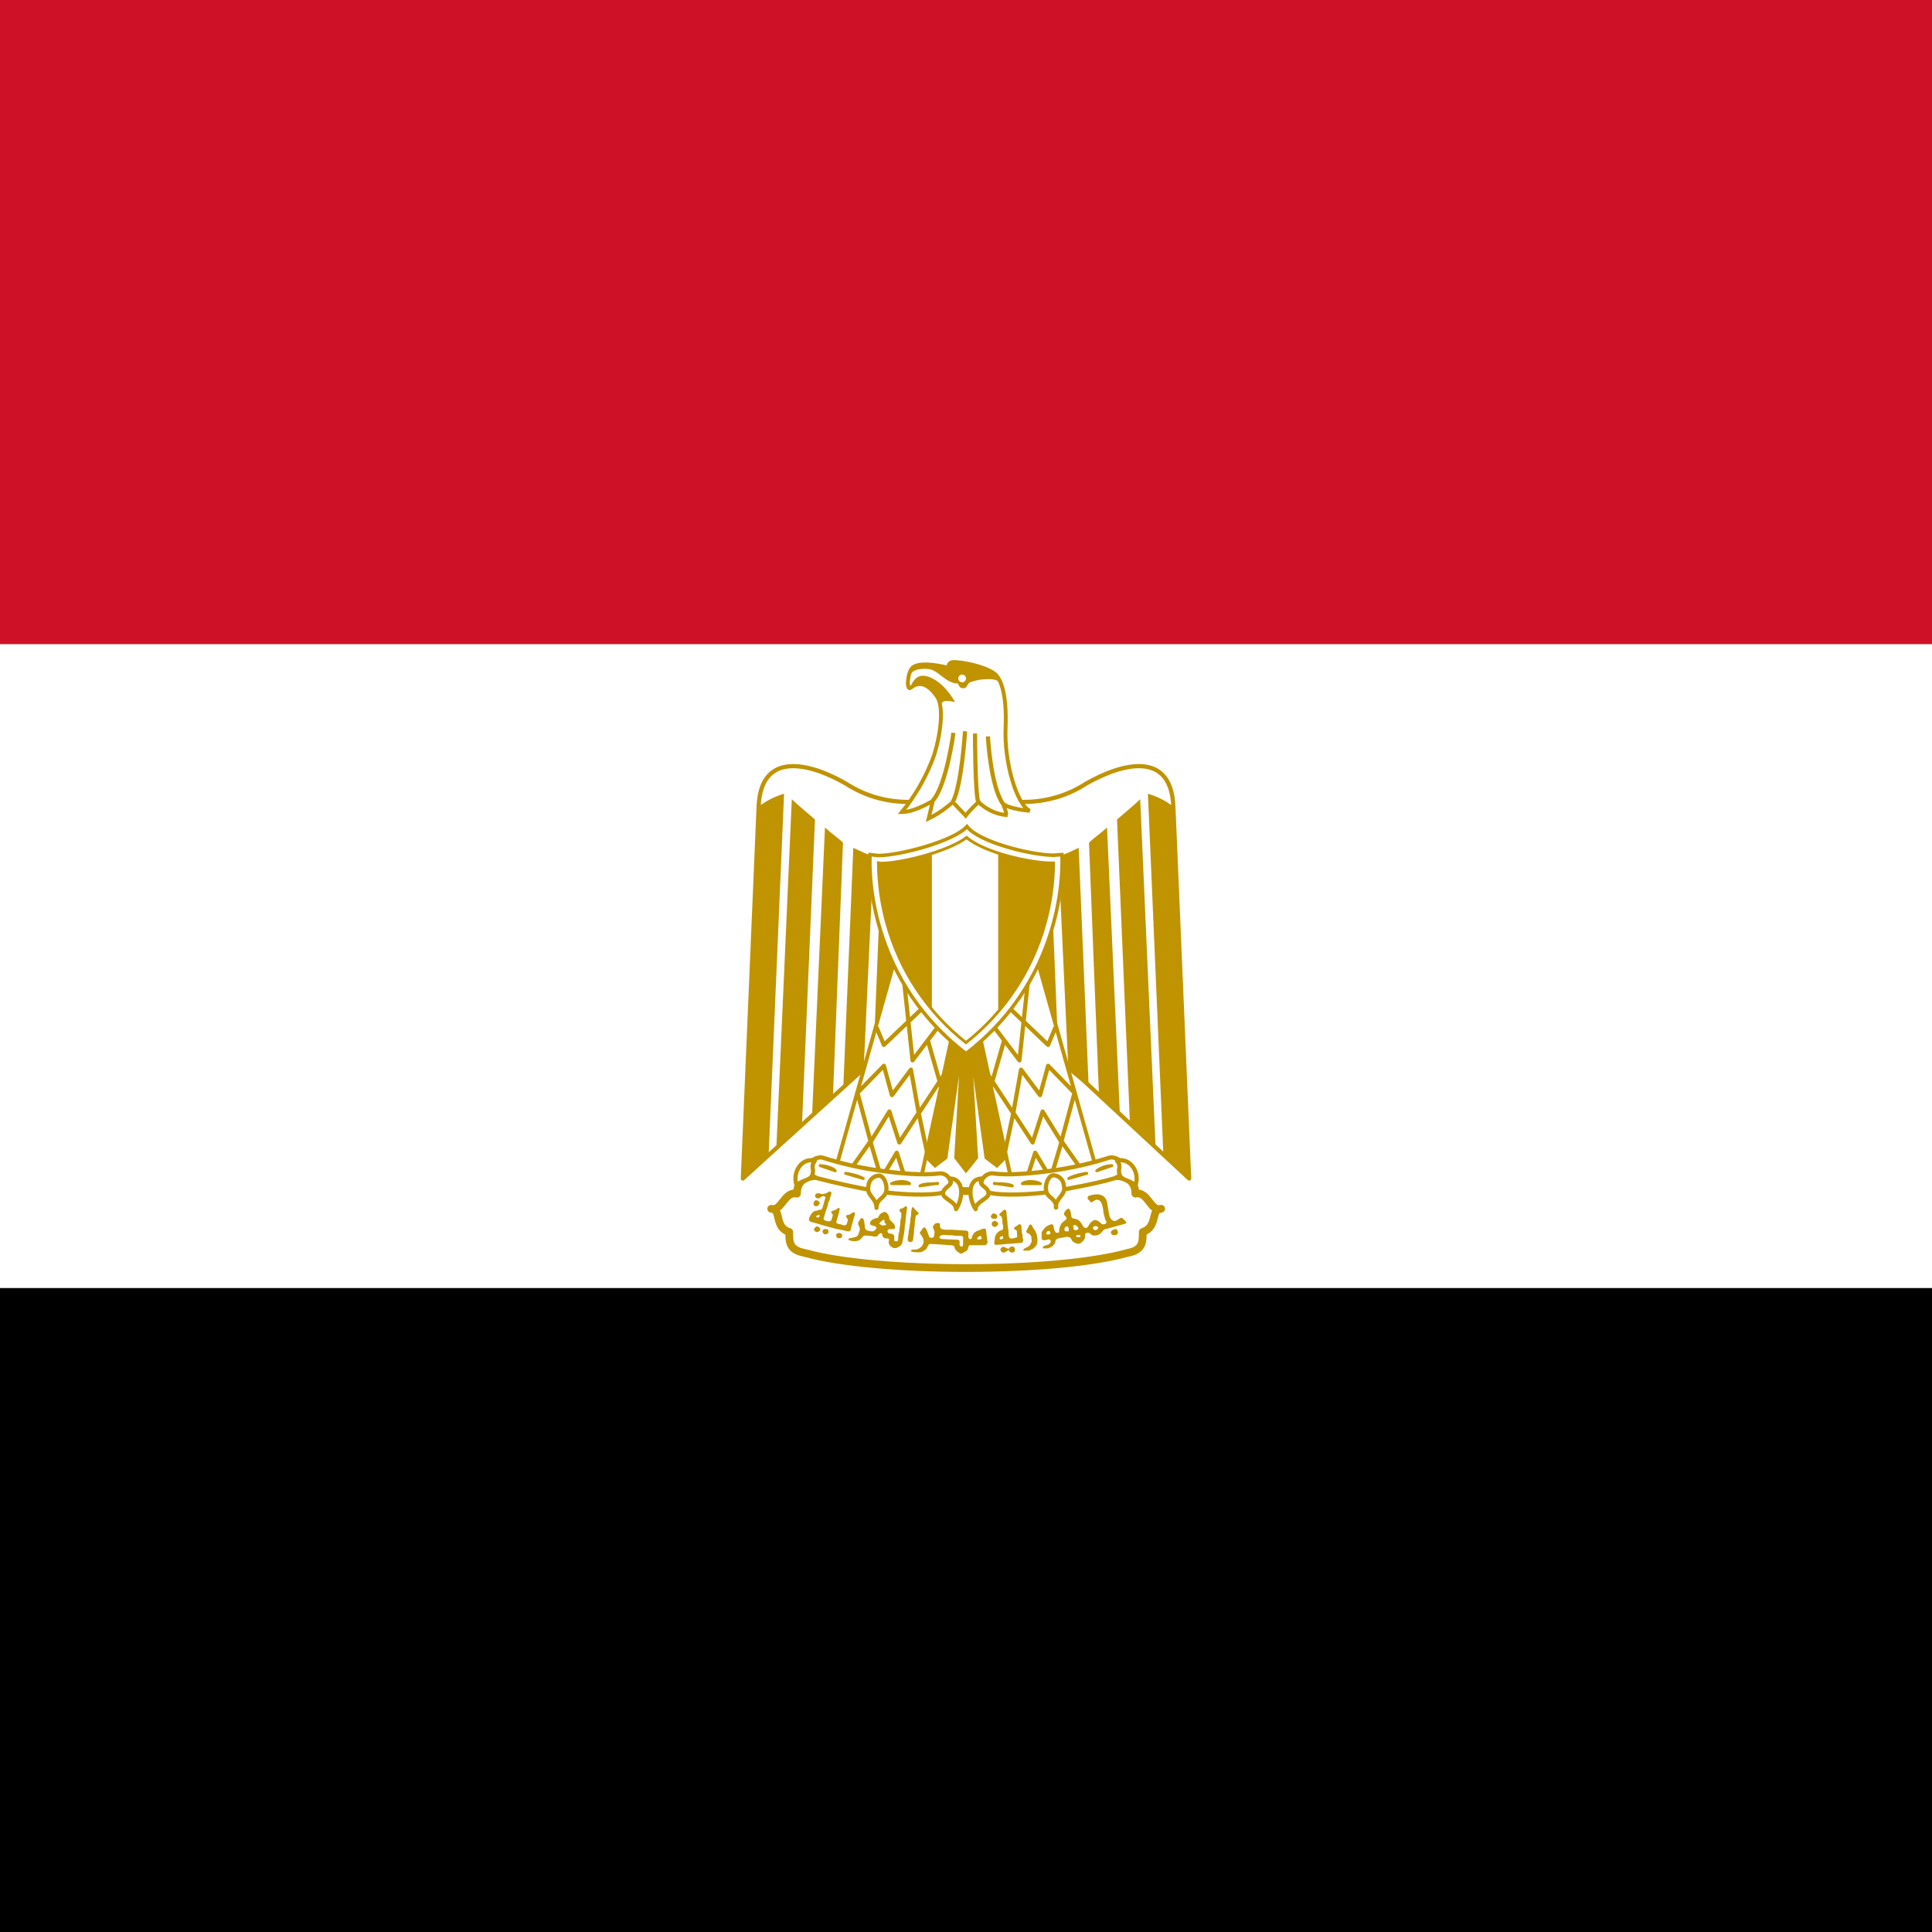
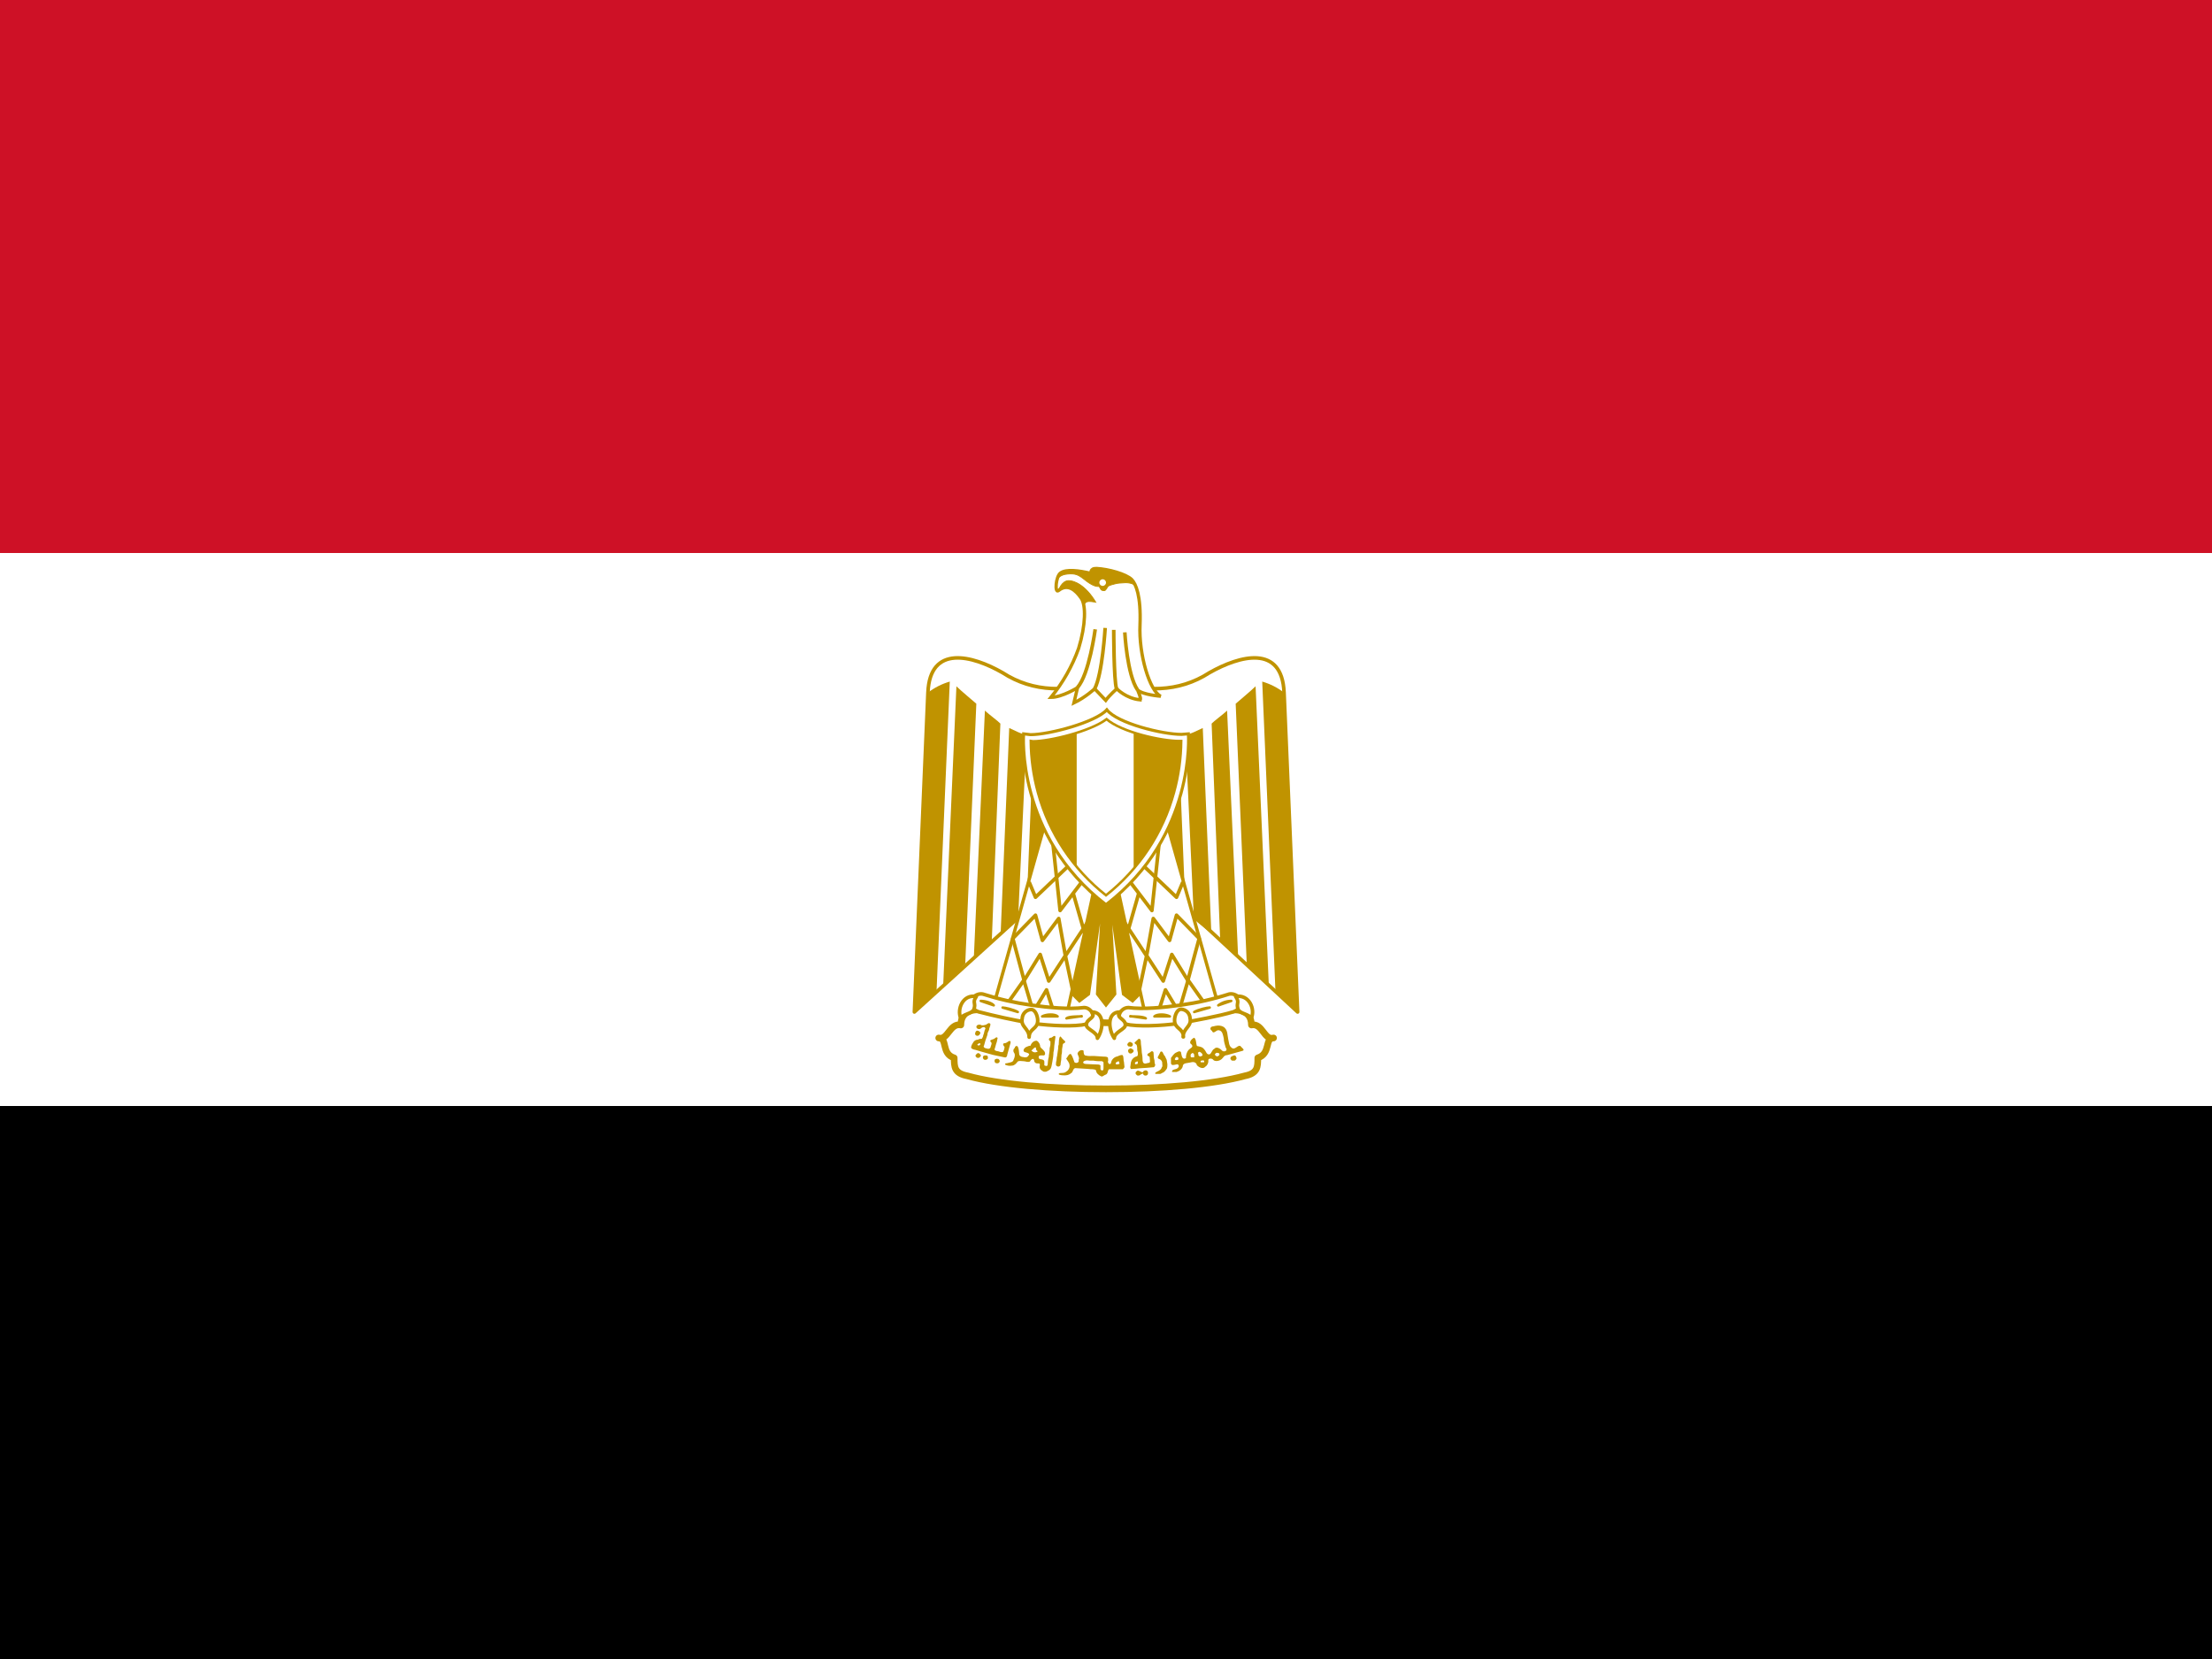
- <svg xmlns="http://www.w3.org/2000/svg" xmlns:xlink="http://www.w3.org/1999/xlink" id="flag-icon-css-eg" viewBox="0 0 512 512">
-   <path d="M0 341.3h512V512H0z" />
-   <path fill="#fff" d="M0 170.7h512v170.6H0z" />
-   <path fill="#ce1126" d="M0 0h512v170.7H0z" />
-   <g fill="#fff" stroke="#c09300" transform="translate(-128) scale(.85333)">
+ <svg xmlns="http://www.w3.org/2000/svg" xmlns:xlink="http://www.w3.org/1999/xlink" id="flag-icon-css-eg" viewBox="0 0 640 480">
+   <path d="M0 320h640v160H0z" />
+   <path fill="#fff" d="M0 160h640v160H0z" />
+   <path fill="#ce1126" d="M0 0h640v160H0z" />
+   <g fill="#fff" stroke="#c09300" transform="matrix(.8 0 0 .8 -40 0)">
    <path stroke-linejoin="round" stroke-width="1.3" d="M450.8 302.4l68.5 63.6-4.9-115.5c-.7-17.5-15.9-13.5-27-7.2-11.1 7.2-24 7.2-37.4 2.5-13.5 4.7-26.3 4.7-37.4-2.5-11-6.3-26.3-10.3-27 7.2L380.7 366l70.1-63.6z" />
    <path id="a" fill="#c09300" stroke="none" d="M393.5 246.5l-4.8 112.3-8 7.2 4.9-115.5a24 24 0 0 1 7.9-4zm9.6 8l-4 94-8 8.2 4.8-108.5c1.6 1.6 6.3 5.5 7.2 6.3zm8.7 7.2l-3.1 78.4-6.5 6.3 4-89.4c1.6 1.5 4.8 3.8 5.6 4.7zm9.5 4l-3.1 66.8-6.3 5.1 3.1-74.3c1.6.7 4.7 2.4 6.3 2.4zm8.8 0l-2.3 55.7-6.5 6.3 2.5-61.3c1.5 0 5.6 0 6.3-.7z" />
    <use width="100%" height="100%" transform="matrix(-1 0 0 1 900 0)" xlink:href="#a" />
    <path fill="#c09300" stroke-width="1.1" d="M453.2 315l9.6 43.8-3.2 3.2-3.3-2.5-5.4-39 2.3 39-3.2 4-3.1-4 2.3-39-5.5 39-3.3 2.5-3.2-3.2 9.6-43.7h6.4z" />
    <g id="b" fill="none" stroke-linejoin="round" stroke-width="1.3">
      <path fill="#fff" stroke-width="1.2" d="M428.5 295.8l-19.1 67.7 26.3 4 11.1-50.9-18.3-20.8z" />
      <path d="M422.2 319l2.3 5.5 12.4-11.8" />
      <path d="M430.8 305l2.6 24.3 7.9-10.4m-3.2 4l4.3 15m1.7-5.5l-8.7 13.2m2.7 13.2l-2.8-13.2-2.4-13.4-5.9 7.9-2.5-9.1-8.2 8.4 4.1 15.2 5.8-9.4 3.1 9.6 6-9.2" />
      <path d="M415 362l5.3-7.5 3.4 11.5 4.8-8 3.1 9.6" />
    </g>
    <use width="100%" height="100%" transform="matrix(-1 0 0 1 900 0)" xlink:href="#b" />
    <g stroke-linecap="round" stroke-linejoin="round" stroke-width="1.3">
      <path stroke-width="2.4" d="M450 393.8c20 0 39-1.6 50.2-4.7 4.7-.9 4.7-3.3 4.7-6.5 4.8-1.6 2.4-7.2 5.7-7.2-3.4 1-4-5.5-8-4.7 0-5.6-5.7-6.3-10.4-4.7-9.5 3.1-26.3 3.9-42.2 3.9-16-.8-32.6-.8-42.2-4-4.7-1.5-10.3-.8-10.3 4.8-4-.8-4.7 5.6-8 4.7 3.3 0 .8 5.7 5.6 7.2 0 3.2 0 5.6 4.8 6.5 11 3.1 30.2 4.7 50.1 4.7z" />
      <path d="M422.9 363.5c6.4.9 13.6 1.6 19.2.9 3.2 0 5.5 5.5-.9 6.3-5.5.7-14.3 0-19-.8a231 231 0 0 1-18.4-4c-5.6-2.4-1.6-7 1.6-6.4a105.3 105.3 0 0 0 17.5 4zm54.2 0c-6.4.9-13.6 1.6-19 .9-3.4 0-5.7 5.5.7 6.3 5.6.7 14.3 0 19-.8 4-.8 12.8-2.3 18.4-4 5.6-2.4 1.6-7-1.6-6.4a105.2 105.2 0 0 1-17.5 4z" />
      <path d="M403 360.4c-4.8-.9-7 4.7-5.5 7.9.7-1.6 4-1.6 4.7-3.2.9-2.4-.7-2.4.9-4.7zm19.2 14.7c0-3.2 3.1-2.8 3.1-6 0-1.5-.8-4-2.4-4a3.4 3.4 0 0 0-3.2 3.2c-.7 3.1 2.5 3.6 2.5 6.8zm22.7-9.1c4.7 0 4.2 6.3 2 9.5 0-2.3-4-3.2-4-4.8 0-2.4 3.6-2.4 2-4.7zm52-5.6c4.9-.9 7.2 4.7 5.6 7.9-.7-1.6-4-1.6-4.7-3.2-.9-2.4.7-2.4-.9-4.7zM478 375c0-3.2-3.2-2.8-3.2-6 0-1.5.8-4 2.4-4a3.4 3.4 0 0 1 3.2 3.2c.7 3.1-2.5 3.6-2.5 6.8zm-23-9c-4.7 0-4.2 6.3-2 9.5 0-2.3 4-3.2 4-4.8 0-2.4-3.6-2.4-2-4.7z" />
      <path stroke-width=".9" d="M404.7 362c1.6 0 4 .7 4.7 1.6l-4.7-1.6zm7.9 2.4c.8 0 4 .7 5.5 1.6l-5.5-1.6zm28.6 3.2c-1.5 0-4.7 0-5.5.7l5.5-.8zm-8.7 0c-.9-.9-4-.9-5.6 0h5.6zm62.8-5.6a8 8 0 0 0-4.7 1.6l4.7-1.6zm-7.8 2.4c-1 0-4 .7-5.6 1.6l5.6-1.6zm-28.7 3.2c1.5 0 4.7 0 5.6.7l-5.6-.8zm8.7 0c.9-.9 4-.9 5.6 0h-5.6z" />
      <g fill="#c09300" stroke="none">
        <path d="M403.3 374.6c-.5-.1-.8-.6-.6-1 .1-.7.6-1 1-.8.4 0 .9.6.9.8l-.4.7-.2.1c0 .2-.4.2-.7.2zm55 3.9c-.2 0-.6-.5-.6-.7 0-.4.6-1 1-1l.8.4c.3.3.3.9-.1 1.2-.2.2-.8.2-1.1 0zm.3 2.5c-.4-.2-.5-.4-.6-.8 0-.5 0-.6.5-.9l.4-.2.4.2c.4.2.7.4.7.8 0 .3-.3.6-.7.8-.3.2-.4.2-.7 0z" />
        <path d="M407.8 370c-.4 0-.9.4-1.2.6-.6.1-1.4.5-2 0-.6-.1-1.4 0-1.5.8.1.7 1 1 1.6.6.4-.5 1.5-.9 1.7 0-.5.8-.4 1.7-.8 2.4 0 .5-.3.9-.5 1.3-.5 0-1 0-1.4.3a2 2 0 0 0-1.6.8c-.4.6-.8 1.2-.9 2 .1.6 1 .8 1.6.9l2 .6 3.2.9c1.6.5 3.2.7 4.8 1.1l.5.1c.7.2 1-.5 1-1l1-3.6c.2-.5.5-1.5-.4-1.3-.5.3-1 .8-1.6.8-.9 0-.4 1 0 1.3 0 .6-.2 1.3-.5 1.8-.6.3-1.2 0-1.8-.2-.5 0-1.7-.3-1.2-1l.5-1.8c.3-.6.3-1.3.5-2-.4-.7-1 .3-1.5.4-.4.2-1.6.3-1 1 .6.4.2 1.1 0 1.7 0 .7-.8 1-1.4.7-.6 0-1.5-.5-1-1.1l.5-1.8.7-2c0-.7.3-1.2.6-1.8 0-.7.5-1.3.5-2 0-.3-.2-.4-.4-.4zm-3.7 7.3a.3.3 0 0 1 .3 0c.2.2.2.4 0 .6l-.3.2c-.5 0-.6-.1-.6-.3 0-.1 0-.2.3-.3a1.4 1.4 0 0 1 .4-.2zm-1 5c-.5-.4-.4-.7.3-1.3.4-.2.5-.2.9.1.6.5.6.8 0 1.3-.2.2-.3.2-.5.2-.3 0-.4 0-.7-.2zm3 1a.9.9 0 0 1-.6-1.1c.2-.4.3-.5.9-.5.7 0 .8.1.9.7 0 .4 0 .5-.3.7a1 1 0 0 1-.8.2zm89.2 0c-.2-.1-.3-.2-.3-.5 0-.4.2-.7.8-.9.6-.3 1-.3 1.2.2.3.6.3.8-.1 1.2-.2.3-.3.3-.8.3s-.6 0-.8-.2zm-85 1.2c-.4 0-.6-.4-.6-.8 0-.3 0-.4.2-.6l.6-.2.6.1c.5.4.6.8.3 1.2-.3.4-.6.4-1.2.3zm21.8 1l-.2-.3c0-.6 0-1.1.2-1.7.1-.5 0-1 .2-1.5l.4-2.8c0-.5 0-1 .2-1.4.1-.8 0-1.5.2-2.2 0-.3.3-1 .6-.6.4.6.9 1 1.4 1.5.4.3 0 .7-.3.8-.4.1-.5.6-.5 1l-.2 1.2c0 .7 0 1.3-.2 2l-.1 1.8-.2 1.2c0 .4 0 .9-.4 1.1-.3.2-.8.2-1-.1zm29.7-9.8l-1.3 1.2c-.6.5.5.7.6 1.1.2.6.2 1.2.2 1.8.2.6.3 1.1.2 1.7 0 .7-.8.5-1.2.9-.5.2-.7.7-1 1a4.2 4.2 0 0 0-.4 1.6c0 .5-.3 1 0 1.4l.1.2h.5l1.5-.1c1.2-.2 2.5-.2 3.7-.3l2.2-.2c.6.1.9-.5.9-1-.4-.7-.1-1.4-.4-2-.2-.8-.1-1.5-.2-2.2 0-.6-.7-.8-1-.4-.4.4-1 .5-1.2.9-.3.6.6.6.8 1l.1 1.5c.1.6-.5.6-1 .7-.5.2-1.2.3-1.5-.3-.2-.5-.2-1-.2-1.5 0-1-.3-1.8-.3-2.7 0-1-.3-2.1-.3-3.2 0-.5-.1-1.2-.8-1.1zm-.6 8.2h.3v.8l-.3.1a3.3 3.3 0 0 1-.4.1 2.5 2.5 0 0 1-.2 0c-.2-.2-.2-.5.1-.8l.5-.2zm-30-9.2c-.3 0-.8.7-1.2.6-.9.1-.8 1-.1 1.3v.8c.1.8-.4 1.5-.3 2.3 0 .8-.3 1.7-.3 2.6-.3.9-.3 1.8-.4 2.7-.1.8-.7.5-1.2.3v-1c.1-.9-.5-1.1-1.2-1.2-.7 0-1-.5-.8-1.1.3-.4 1-.3 1.5-.3 1 .2.9-1.1.4-1.6-.4-.6-1.2-1-1.4-1.6 0-.8-.5-1.7-1.2-2.1-1.1-.1-2 .8-2.3 1.8-.5 0-1 .2-1.4.4-.7.2-1.7 1.4-.7 1.9.5.1 2.2.5 1.4 1.2-.4.8-1.2.8-1.9.6-.7 0-1.5-.4-1.5-1.2-.1-.8-.1-1.6-.4-2.3-.2-.8-1.1-.6-1.2.2-.7.5-.6 1.4-.1 2 .3.7 0 1.6-.3 2.2-.2 1-1.2 1-1.9 1.2-.3.2-1.6 0-1.1.7a4 4 0 0 0 2.4.3c.8 0 1.5-.7 2-1.4.5-.5 1.4-.2 2.2-.2.7 0 1.5.5 2.3.1.2-.5 1.2-1.5 1.5-.5 0 .9.7 1.3 1.5 1.2.9 0 .5.6.5 1.2 0 .9.7 1.4 1.5 1.8h.8c.7-.3 1.5-.6 1.8-1.4.3-.7.3-1.5.5-2.2.2-1.1.4-2.3.4-3.4.3-1 .2-2.1.4-3.2l.3-2.3c0-.5-.2-.5-.5-.4zm-6.7 4.1c.1 0 .2.2.2.5 0 .4.2.7.5.8v.3l-.8.2c-.5 0-.9-.2-1.2-.5l-.2-.2.3-.2.5-.5c.3-.3.5-.4.7-.4zm66-7.9a8.4 8.4 0 0 0-1.7.3c-1 0-1.5 1-.5 1.6.6 1.5 1.5-.4 2.5-.2 1.4.2 1.5 1.8 1.8 3 0 1.1.4 2.2.7 3.3 1 1.1-.7 1.8-1.4 1-.6-.7-2-1.5-2.7-.6-.9.4-1 1.6-1.7 2-1.2.3-1.3-1.2-2-1.8-.6-.9-1.7-1-2.6-1.2-.4-.9-.2-2.4-1-3-.8.3-2.2 1.7-1 2.4 1 1-.5 1.4-1 2-.8.9-1 2-1 3-1.3.7-1.5-.8-1.7-1.7 0-1.1-1-.8-1.7-.4-1 .4-1.4 1.3-2 2v2c.2.9 1.2.5 1.8.4 1-.4 1.4.7.6 1.3-.6.6-2.2.3-2 1.4h1.6c1-.3 2.2-1.1 2.3-2.3.2-1 1.7-.9 2.5-1.1 1-.3 2.3-.4 2.6 1 .7.7 2.2 1.5 3 .5a2.4 2.4 0 0 0 1.1-2.3c-.1-.8 1.3-.8 1.7-.3.5.8 2.1.6 2.9 0 .8-.5 1-1.6 2.2-1.6l5.4-1.5c1.4-.3-.2-1.2-.6-1.8-1-.5-2 1.7-3.2.6-1-.7-.9-2-1.2-3.1-.3-1.4-.2-3-1.2-4-.6-.7-1.6-.9-2.5-.9zm-6.8 9.5c.1 0 .3 0 .5.2.4.2.7.6.7 1 0 .2 0 .2-.3.3l-.5.2c-.2 0-.7-.3-.7-.5v-.4c-.2-.4-.2-.4 0-.6l.3-.2zm6.5.4c.4 0 .6 0 .8.3.1.4 0 .6-.4.8l-.5.2-.4-.3c-.2-.1-.3-.2-.3-.4 0-.3.4-.6.8-.7zm-9 0c.2 0 .3 0 .4.2.2.2.3.3.3.6v.6c0 .3 0 .2-.6.2s-.7 0-.7-.6c0-.4 0-.5.3-.7.1-.2.3-.2.4-.2zm-5.4 1.5a.6.6 0 0 1 .4.4c0 .3 0 .5-.2.6-.3.1-.8.2-1 0a.6.6 0 0 1 0-.1c-.2-.1-.2-.2 0-.3v-.1l.2-.3a.5.5 0 0 1 .6-.2zm9.2 1.2l.5.1v.6h-1.2l-.1-.2c0-.2 0-.3.2-.4l.6-.1zm-17.1 4.8c-.1 0-.3-.1-.1-.2.1-.3.5-.4.8-.6a3.4 3.4 0 0 0 1.4-1c0-.4.4-.6.4-1l-.1-1.4a1.8 1.8 0 0 0-.8-1c-.3-.1-.7-.2-.8-.6 0-.3.3-.6.4-.9l.6-1.2c.3-.3.7 0 .8.2l.5 1c.3.3.5.6.6 1 .2.4.4.7.4 1l.2 1.3c0 .5 0 1.1-.2 1.6l-.6.8c-.3.3-.6.6-1 .7-.3.1-.5.4-.9.4H468l-.1-.1zm-6.9.4c-.2-.2-.3-.3-.3-.6s0-.3.3-.6c.4-.4.6-.4 1.4 0 .7.4 1 .4 1 .1.1-.2.5-.5 1-.5a.8.8 0 0 1 .5.2c.2.2.3.3.3.7 0 .5 0 .5-.3.8-.3.2-.3.2-.7.2a.9.9 0 0 1-.8-.6c0-.2 0-.3-.2-.1l-.2.1c-.2 0-.6.3-.8.5l-.5.1c-.4 0-.4 0-.7-.3zm-19.8-8.9c-.7 0-1.4.6-1.5 1.3.2.7.8 1.5.4 2.2.3 1-.8 1.4-1.5.9-.4-1-.6-2-1.3-3-.8-.2-1.1 1.1-1.7 1.6.3.7 1.1 1.4 1.2 2.3.2 1-.4 2-1.1 2.4-.7.7-1.7.5-2.5.6-1 .6.7.8 1.2.8 1 .1 2.1 0 3-.8.7-.3.6-1.7 1.5-1.8l4.8.3c.8.2 2.1-.1 2.7.5 0 1 1 1.8 1.9 2.2.5.2 1-.5 1.5-.6 1-.3.7-1.5 1.3-2h5c.2 0 .3-.5.6-.7l-.2-1.9c-.3-.8 0-1.8-.5-2.5-.9-.2-1.6.5-2.4.6-1 .4-1.7 1.3-1.8 2.3-.5.9-1.4-.2-1-1l-.1-1c-.5-.5-1.4-.3-2.1-.4l-3-.2c-1 0-1.9.1-2.7-.1-1 0-1-1-1-1.8a1 1 0 0 0-.7-.2zm2 3.7l1 .1h1.3c1 .2 2 .2 3 .2.2 0 .4.2.6.4v2c0 .3 0 .7-.2.8a.7.7 0 0 1-.2.2 1 1 0 0 1-.7-.5v-1.4a1.3 1.3 0 0 0-.7-.3l-2.6-.1-2-.1c-.3-.1-.7 0-.9-.4-.2-.2.1-.6.4-.7a2.3 2.3 0 0 1 1-.2zm11.3.3c.1 0 .2 0 .2.3l.2.5c0 .1 0 .2-.2.2-.5.2-1 .2-1.2 0 0-.1 0-.5.2-.6l.8-.4z" />
      </g>
    </g>
    <path stroke-width="1.1" d="M450 327.2c32.6-25 29.8-61.8 29.8-61.8l-2.5.2c-6.9 0-23.2-4-27-8.9-4 4.5-20.8 9-27.6 9l-2.5-.3s-2.9 36.7 29.8 61.8z" />
    <path stroke-width=".9" d="M477.2 268h-.8c-6.2 0-20.6-3.1-26.2-7.9-5.8 4.4-20.5 8-26.6 8a4.7 4.7 0 0 1-.8-.1 73.1 73.1 0 0 0 2.6 18.7 71 71 0 0 0 24.6 37.1 71.2 71.2 0 0 0 24.6-37.2 73.1 73.1 0 0 0 2.6-18.6z" />
    <path fill="#c09300" stroke="none" d="M439.4 265a62.2 62.2 0 0 1-16.6 3l.1 4.1a72.8 72.8 0 0 0 2.5 14.5 71 71 0 0 0 14 26.8V265zm20.6 0v49.2a71.1 71.1 0 0 0 14.6-27.6 73 73 0 0 0 2.5-14.5l.1-4h-.8c-3.8 0-10.4-1.2-16.4-3.2z" />
    <g stroke-width="1.3">
      <path stroke-width="1.2" d="M462.3 253c.7.1-.9-3.5-.9-3.5 1.8 1.8 8.4 2.3 8.4 2.3-4-1.8-8-15.1-7.5-25.8.4-10.6-1.5-14.8-3-16.4-2-2-8.5-3.8-12.7-4-2.5-.1-2 1.8-2 1.8-4.5-1.1-9-1.6-11-.2-1.8 1.2-2.2 7.5-.8 6.4 3.3-2.7 6.2-.2 8.2 2.7 1.8 2.5 1.7 9.7-.9 18.2a60 60 0 0 1-10 17.7c4 0 9.6-3.5 9.6-3.5l-1.3 5.5c4.2-2 7.5-5.1 7.5-5.1l4 4.2c1.3-1.8 4-4.2 4-4.2s3.3 3.5 8.4 4z" />
      <path fill="none" d="M446.1 227.6s-2.2 16.4-6.4 21m10-21.5s-1 16.7-3.8 22m6.9-21.3s0 18.2 1 21.3m3-20.4s.8 15.3 4.6 20.8" />
      <path fill="#c09300" stroke-width=".3" d="M442 219.6a8 8 0 0 0-1-3.3c-2-3-4.9-5.4-8.2-2.7 0 0 1.1-3.5 3.6-3.6 1.8-.1 6.1 1.4 9.9 7.8 0 0-2.8-.6-3.5 0-1.2 1-.7 1.8-.7 1.8z" />
      <path fill="#c09300" stroke-width=".3" d="M432.4 209.3c.3-1 .7-1.8 1.3-2.1 2-1.4 6.4-1 10.9.2 0 0-.4-1.9 2-1.8 4.2.2 10.6 2 12.6 4a7.9 7.9 0 0 1 1.5 2.4c-1-1.4-3.8-1.3-4.5-1.2-1 .1-1.7 0-3.1.4-.7.2-1.7.4-2.3.8-.4.4-.8 1.6-1.4 1.6-1 0-1-.2-1.3-.5-.3-.5-.5-1.1-.9-1-1 .1-2.8-.7-5-2.5-2.3-1.8-3.2-2.2-6-2-3 .2-3.8 1.9-3.8 1.9v-.2z" />
      <circle cx="448.8" cy="210.7" r="1.2" stroke="none" />
    </g>
  </g>
</svg>
